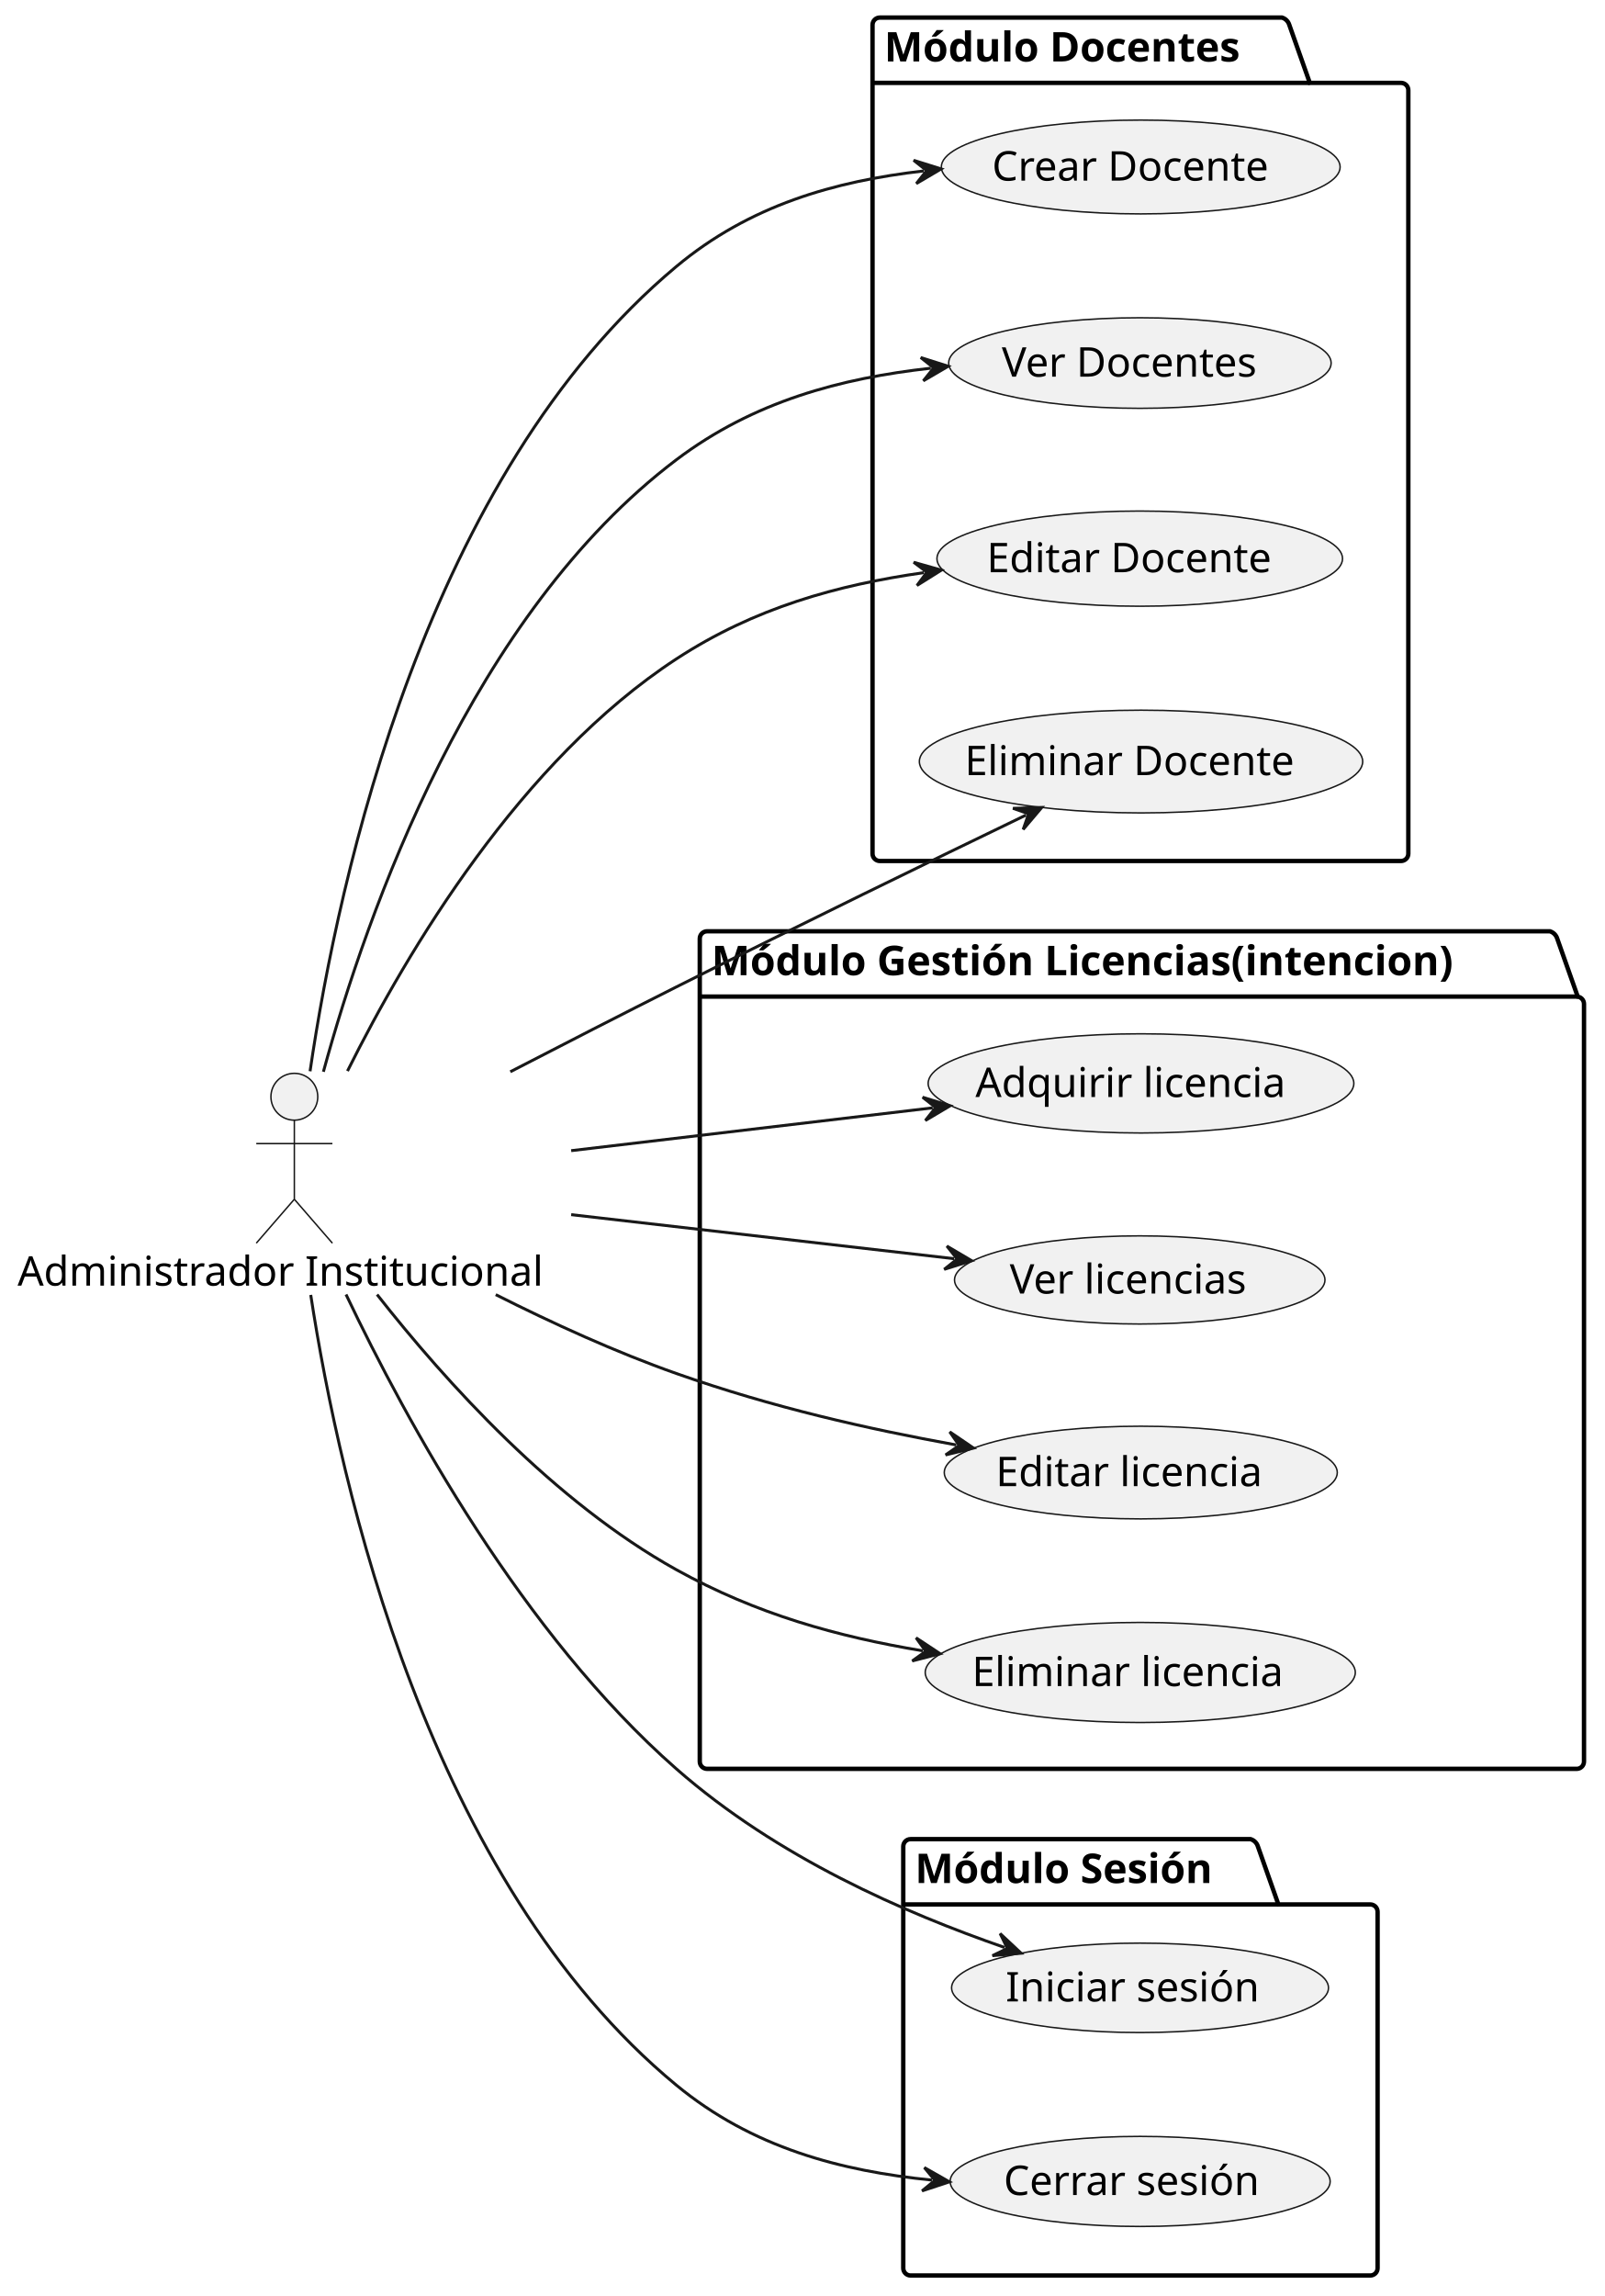
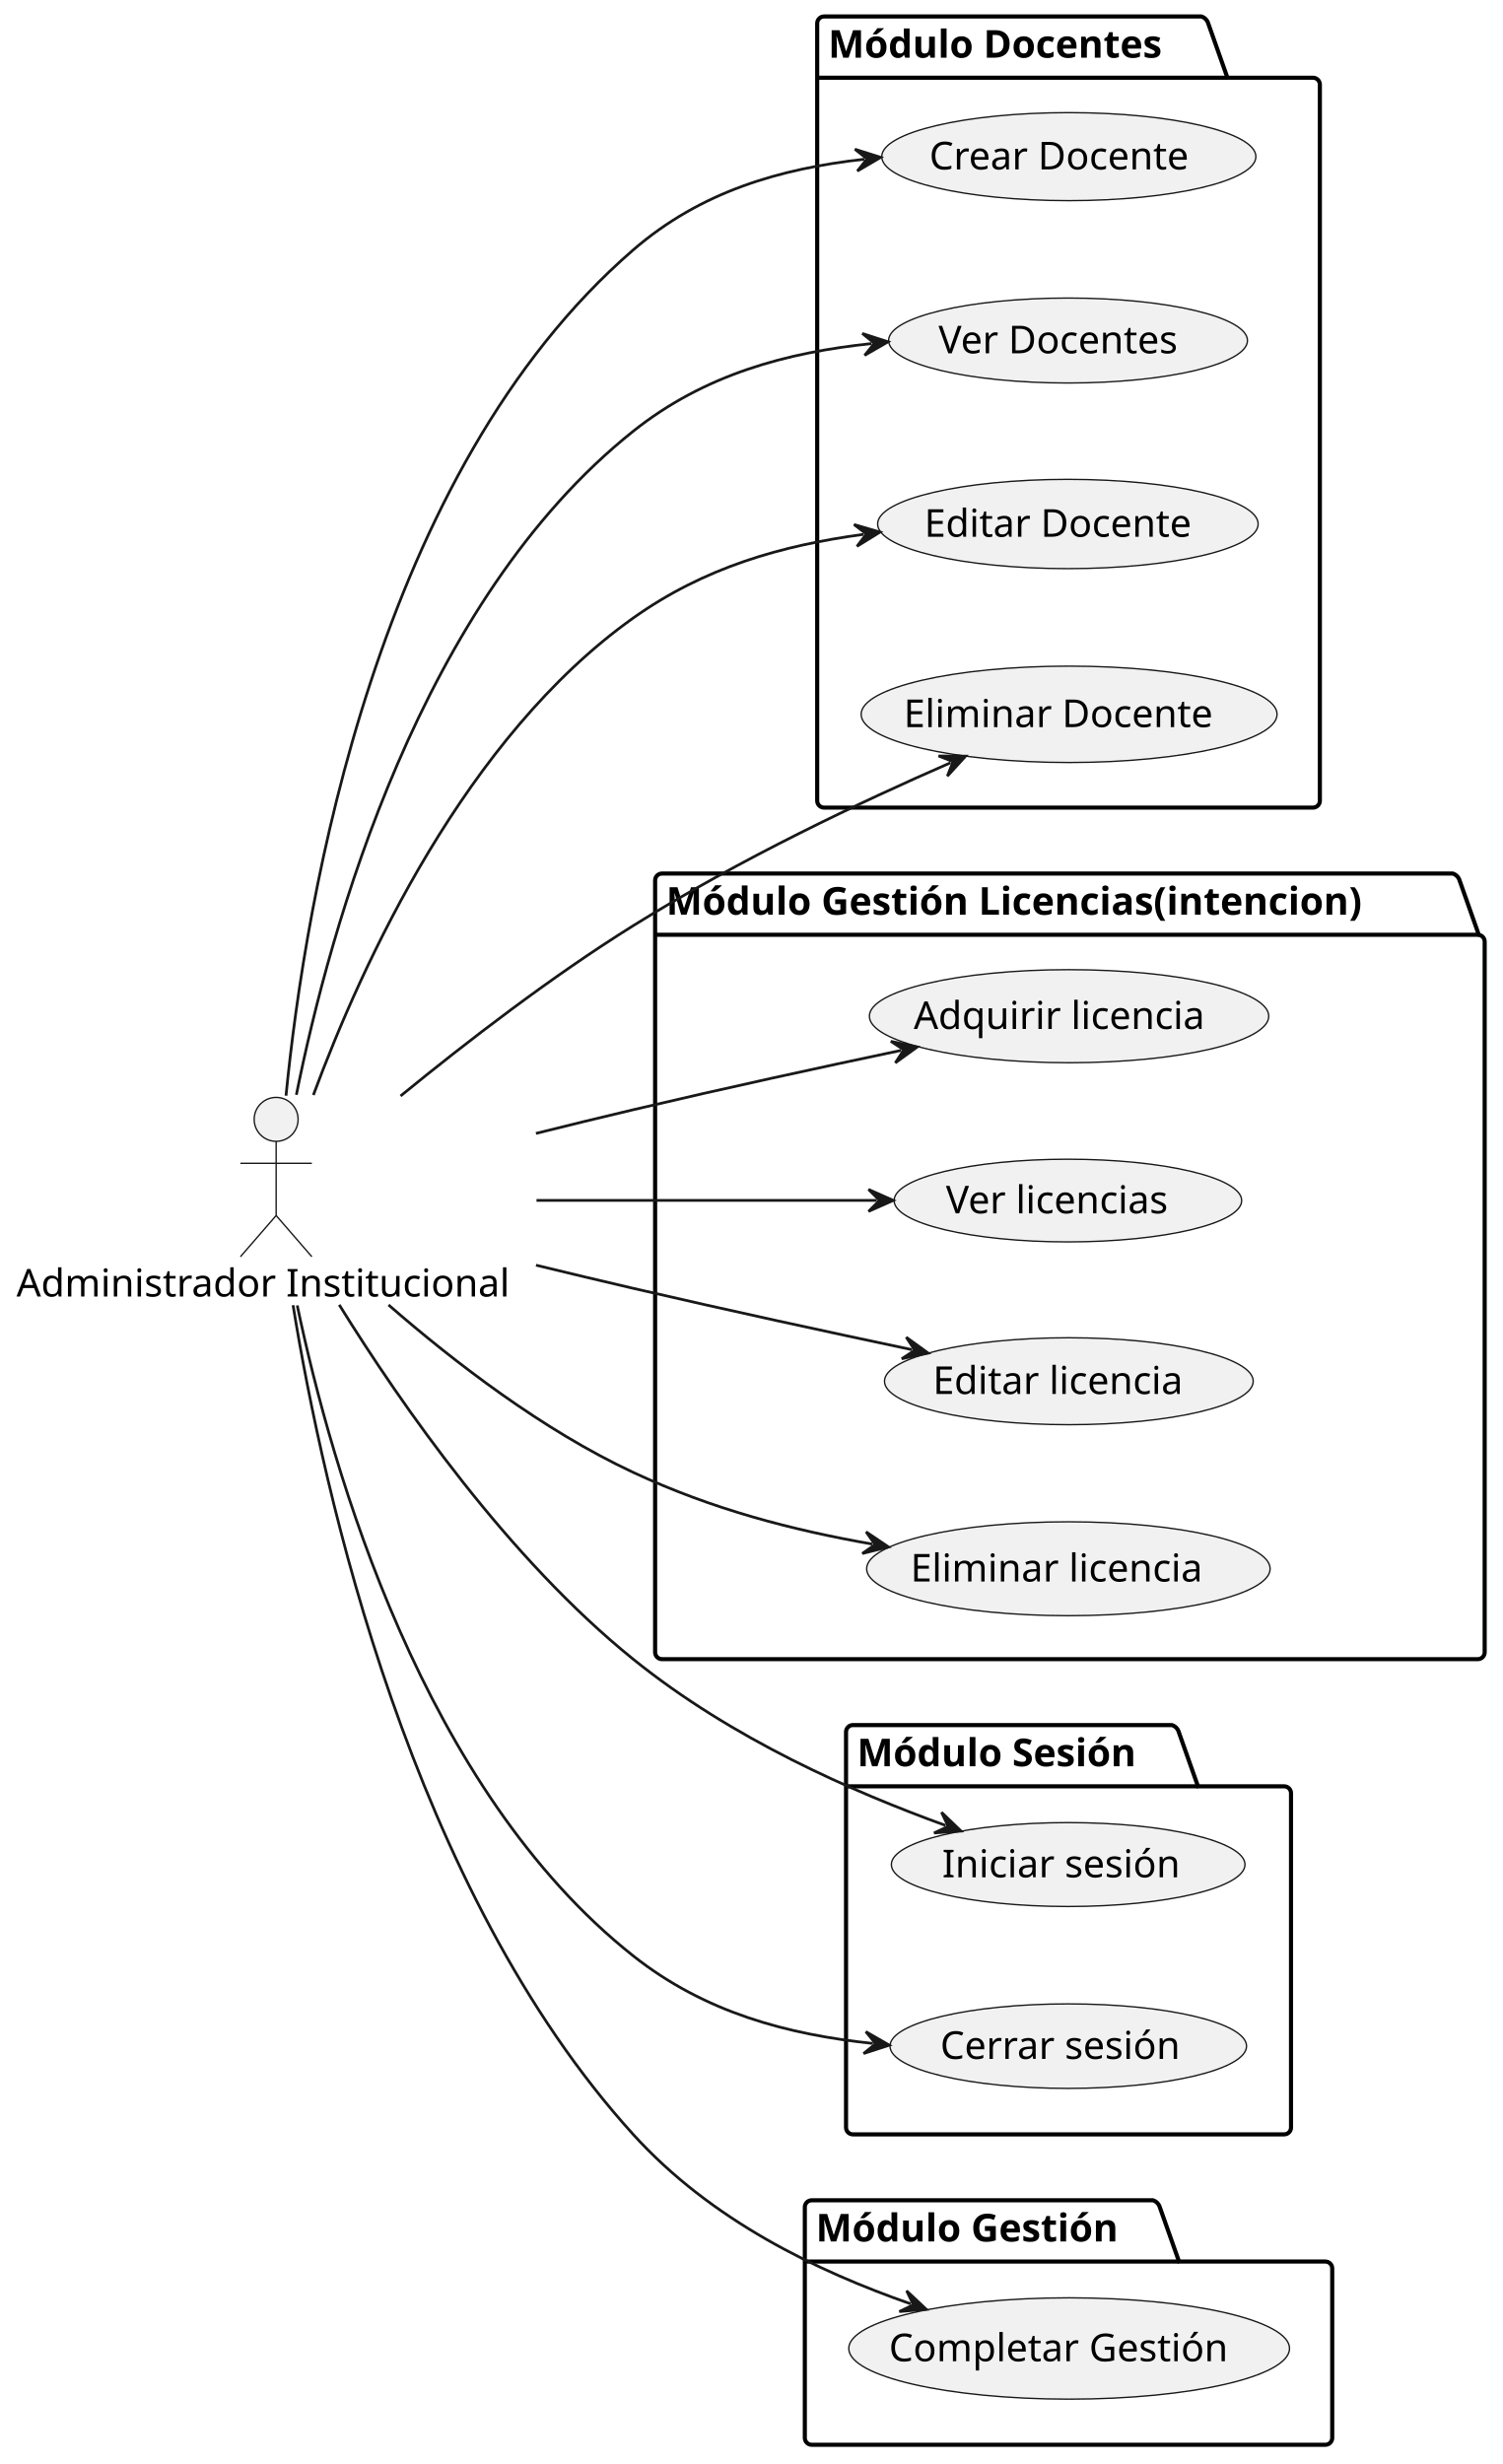
- <svg xmlns="http://www.w3.org/2000/svg" contentStyleType="text/css" data-diagram-type="DESCRIPTION" height="784px" preserveAspectRatio="none" style="width:548px;height:784px;background:#FFFFFF;" version="1.1" viewBox="0 0 548 784" width="548px" zoomAndPan="magnify">
+ <svg xmlns="http://www.w3.org/2000/svg" contentStyleType="text/css" data-diagram-type="DESCRIPTION" height="897px" preserveAspectRatio="none" style="width:547px;height:897px;background:#FFFFFF;" version="1.1" viewBox="0 0 547 897" width="547px" zoomAndPan="magnify">
  <defs />
  <g>
    <g class="cluster" data-entity="M.dulo Docentes" data-source-line="5" data-uid="ent0003" id="cluster_M.dulo Docentes">
-       <path d="M300.5,6 L437.85,6 A3.75,3.75 0 0 1 440.35,8.5 L447.35,28.297 L478.5,28.297 A2.5,2.5 0 0 1 481,30.797 L481,291.5 A2.5,2.5 0 0 1 478.5,294 L300.5,294 A2.5,2.5 0 0 1 298,291.5 L298,8.5 A2.5,2.5 0 0 1 300.5,6" fill="none" style="stroke:#000000;stroke-width:1.5;" />
-       <line style="stroke:#000000;stroke-width:1.5;" x1="298" x2="447.35" y1="28.297" y2="28.297" />
-       <text fill="#000000" font-family="sans-serif" font-size="14" font-weight="bold" lengthAdjust="spacing" textLength="136.35" x="302" y="20.995">Módulo Docentes</text>
+       <path d="M300,6 L437.35,6 A3.75,3.75 0 0 1 439.85,8.5 L446.85,28.297 L478,28.297 A2.5,2.5 0 0 1 480.5,30.797 L480.5,291.5 A2.5,2.5 0 0 1 478,294 L300,294 A2.5,2.5 0 0 1 297.5,291.5 L297.5,8.5 A2.5,2.5 0 0 1 300,6" fill="none" style="stroke:#000000;stroke-width:1.5;" />
+       <line style="stroke:#000000;stroke-width:1.5;" x1="297.5" x2="446.85" y1="28.297" y2="28.297" />
+       <text fill="#000000" font-family="sans-serif" font-size="14" font-weight="bold" lengthAdjust="spacing" textLength="136.35" x="301.5" y="20.995">Módulo Docentes</text>
    </g>
    <g class="cluster" data-entity="M.dulo Gesti.n Licencias.intencion." data-source-line="12" data-uid="ent0008" id="cluster_M.dulo Gesti.n Licencias.intencion.">
-       <path d="M241.5,318 L529.356,318 A3.75,3.75 0 0 1 531.856,320.5 L538.856,340.297 L538.5,340.297 A2.5,2.5 0 0 1 541,342.797 L541,601.5 A2.5,2.5 0 0 1 538.5,604 L241.5,604 A2.5,2.5 0 0 1 239,601.5 L239,320.5 A2.5,2.5 0 0 1 241.5,318" fill="none" style="stroke:#000000;stroke-width:1.5;" />
-       <line style="stroke:#000000;stroke-width:1.5;" x1="239" x2="538.856" y1="340.297" y2="340.297" />
-       <text fill="#000000" font-family="sans-serif" font-size="14" font-weight="bold" lengthAdjust="spacing" textLength="286.856" x="243" y="332.995">Módulo Gestión Licencias(intencion)</text>
+       <path d="M241,318 L528.856,318 A3.75,3.75 0 0 1 531.356,320.5 L538.356,340.297 L538,340.297 A2.5,2.5 0 0 1 540.5,342.797 L540.5,601.5 A2.5,2.5 0 0 1 538,604 L241,604 A2.5,2.5 0 0 1 238.5,601.5 L238.5,320.5 A2.5,2.5 0 0 1 241,318" fill="none" style="stroke:#000000;stroke-width:1.5;" />
+       <line style="stroke:#000000;stroke-width:1.5;" x1="238.5" x2="538.356" y1="340.297" y2="340.297" />
+       <text fill="#000000" font-family="sans-serif" font-size="14" font-weight="bold" lengthAdjust="spacing" textLength="286.856" x="242.5" y="332.995">Módulo Gestión Licencias(intencion)</text>
    </g>
    <g class="cluster" data-entity="M.dulo Sesi.n" data-source-line="19" data-uid="ent0013" id="cluster_M.dulo Sesi.n">
-       <path d="M311,628 L427.124,628 A3.75,3.75 0 0 1 429.624,630.5 L436.624,650.297 L468,650.297 A2.5,2.5 0 0 1 470.5,652.797 L470.5,774.5 A2.5,2.5 0 0 1 468,777 L311,777 A2.5,2.5 0 0 1 308.5,774.5 L308.5,630.5 A2.5,2.5 0 0 1 311,628" fill="none" style="stroke:#000000;stroke-width:1.5;" />
-       <line style="stroke:#000000;stroke-width:1.5;" x1="308.5" x2="436.624" y1="650.297" y2="650.297" />
-       <text fill="#000000" font-family="sans-serif" font-size="14" font-weight="bold" lengthAdjust="spacing" textLength="115.124" x="312.5" y="642.995">Módulo Sesión</text>
+       <path d="M310.5,628 L426.624,628 A3.75,3.75 0 0 1 429.124,630.5 L436.124,650.297 L467.5,650.297 A2.5,2.5 0 0 1 470,652.797 L470,774.5 A2.5,2.5 0 0 1 467.5,777 L310.5,777 A2.5,2.5 0 0 1 308,774.5 L308,630.5 A2.5,2.5 0 0 1 310.5,628" fill="none" style="stroke:#000000;stroke-width:1.5;" />
+       <line style="stroke:#000000;stroke-width:1.5;" x1="308" x2="436.124" y1="650.297" y2="650.297" />
+       <text fill="#000000" font-family="sans-serif" font-size="14" font-weight="bold" lengthAdjust="spacing" textLength="115.124" x="312" y="642.995">Módulo Sesión</text>
+     </g>
+     <g class="cluster" data-entity="M.dulo Gesti.n" data-source-line="23" data-uid="ent0016" id="cluster_M.dulo Gesti.n">
+       <path d="M295.5,801 L419.725,801 A3.75,3.75 0 0 1 422.225,803.5 L429.225,823.297 L482.5,823.297 A2.5,2.5 0 0 1 485,825.797 L485,887.5 A2.5,2.5 0 0 1 482.5,890 L295.5,890 A2.5,2.5 0 0 1 293,887.5 L293,803.5 A2.5,2.5 0 0 1 295.5,801" fill="none" style="stroke:#000000;stroke-width:1.5;" />
+       <line style="stroke:#000000;stroke-width:1.5;" x1="293" x2="429.225" y1="823.297" y2="823.297" />
+       <text fill="#000000" font-family="sans-serif" font-size="14" font-weight="bold" lengthAdjust="spacing" textLength="123.225" x="297" y="815.995">Módulo Gestión</text>
    </g>
    <g class="entity" data-entity="UC32" data-source-line="6" data-uid="ent0004" id="entity_UC32">
-       <ellipse cx="389.605" cy="57.021" fill="#F1F1F1" rx="68.105" ry="16.021" style="stroke:#181818;stroke-width:0.5;" />
-       <text fill="#000000" font-family="sans-serif" font-size="14" lengthAdjust="spacing" textLength="101.561" x="338.824" y="61.669">Crear Docente</text>
+       <ellipse cx="389.105" cy="57.021" fill="#F1F1F1" rx="68.105" ry="16.021" style="stroke:#181818;stroke-width:0.5;" />
+       <text fill="#000000" font-family="sans-serif" font-size="14" lengthAdjust="spacing" textLength="101.561" x="338.324" y="61.669">Crear Docente</text>
    </g>
    <g class="entity" data-entity="UC33" data-source-line="7" data-uid="ent0005" id="entity_UC33">
-       <ellipse cx="389.322" cy="123.965" fill="#F1F1F1" rx="65.323" ry="15.464" style="stroke:#181818;stroke-width:0.5;" />
-       <text fill="#000000" font-family="sans-serif" font-size="14" lengthAdjust="spacing" textLength="94.322" x="342.161" y="128.613">Ver Docentes</text>
+       <ellipse cx="388.822" cy="123.965" fill="#F1F1F1" rx="65.323" ry="15.464" style="stroke:#181818;stroke-width:0.5;" />
+       <text fill="#000000" font-family="sans-serif" font-size="14" lengthAdjust="spacing" textLength="94.322" x="341.661" y="128.613">Ver Docentes</text>
    </g>
    <g class="entity" data-entity="UC34" data-source-line="8" data-uid="ent0006" id="entity_UC34">
-       <ellipse cx="389.268" cy="190.754" fill="#F1F1F1" rx="69.268" ry="16.254" style="stroke:#181818;stroke-width:0.5;" />
-       <text fill="#000000" font-family="sans-serif" font-size="14" lengthAdjust="spacing" textLength="104.528" x="337.004" y="195.402">Editar Docente</text>
+       <ellipse cx="388.768" cy="190.754" fill="#F1F1F1" rx="69.268" ry="16.254" style="stroke:#181818;stroke-width:0.5;" />
+       <text fill="#000000" font-family="sans-serif" font-size="14" lengthAdjust="spacing" textLength="104.528" x="336.504" y="195.402">Editar Docente</text>
    </g>
    <g class="entity" data-entity="UC35" data-source-line="9" data-uid="ent0007" id="entity_UC35">
-       <ellipse cx="389.708" cy="260.042" fill="#F1F1F1" rx="75.708" ry="17.542" style="stroke:#181818;stroke-width:0.5;" />
-       <text fill="#000000" font-family="sans-serif" font-size="14" lengthAdjust="spacing" textLength="120.442" x="329.487" y="264.69">Eliminar Docente</text>
+       <ellipse cx="389.208" cy="260.042" fill="#F1F1F1" rx="75.708" ry="17.542" style="stroke:#181818;stroke-width:0.5;" />
+       <text fill="#000000" font-family="sans-serif" font-size="14" lengthAdjust="spacing" textLength="120.442" x="328.987" y="264.69">Eliminar Docente</text>
    </g>
    <g class="entity" data-entity="UC36" data-source-line="13" data-uid="ent0009" id="entity_UC36">
-       <ellipse cx="389.696" cy="369.939" fill="#F1F1F1" rx="72.696" ry="16.939" style="stroke:#181818;stroke-width:0.5;" />
-       <text fill="#000000" font-family="sans-serif" font-size="14" lengthAdjust="spacing" textLength="113.094" x="333.149" y="374.588">Adquirir licencia</text>
+       <ellipse cx="389.196" cy="369.939" fill="#F1F1F1" rx="72.696" ry="16.939" style="stroke:#181818;stroke-width:0.5;" />
+       <text fill="#000000" font-family="sans-serif" font-size="14" lengthAdjust="spacing" textLength="113.094" x="332.649" y="374.588">Adquirir licencia</text>
    </g>
    <g class="entity" data-entity="UC37" data-source-line="14" data-uid="ent0010" id="entity_UC37">
-       <ellipse cx="389.267" cy="437.053" fill="#F1F1F1" rx="63.267" ry="15.053" style="stroke:#181818;stroke-width:0.5;" />
-       <text fill="#000000" font-family="sans-serif" font-size="14" lengthAdjust="spacing" textLength="88.819" x="344.858" y="441.702">Ver licencias</text>
+       <ellipse cx="388.767" cy="437.053" fill="#F1F1F1" rx="63.267" ry="15.053" style="stroke:#181818;stroke-width:0.5;" />
+       <text fill="#000000" font-family="sans-serif" font-size="14" lengthAdjust="spacing" textLength="88.819" x="344.358" y="441.702">Ver licencias</text>
    </g>
    <g class="entity" data-entity="UC38" data-source-line="15" data-uid="ent0011" id="entity_UC38">
-       <ellipse cx="389.62" cy="502.824" fill="#F1F1F1" rx="67.121" ry="15.824" style="stroke:#181818;stroke-width:0.5;" />
-       <text fill="#000000" font-family="sans-serif" font-size="14" lengthAdjust="spacing" textLength="99.025" x="340.108" y="507.473">Editar licencia</text>
+       <ellipse cx="389.12" cy="502.824" fill="#F1F1F1" rx="67.121" ry="15.824" style="stroke:#181818;stroke-width:0.5;" />
+       <text fill="#000000" font-family="sans-serif" font-size="14" lengthAdjust="spacing" textLength="99.025" x="339.608" y="507.473">Editar licencia</text>
    </g>
    <g class="entity" data-entity="UC39" data-source-line="16" data-uid="ent0012" id="entity_UC39">
-       <ellipse cx="389.446" cy="571.089" fill="#F1F1F1" rx="73.446" ry="17.089" style="stroke:#181818;stroke-width:0.5;" />
-       <text fill="#000000" font-family="sans-serif" font-size="14" lengthAdjust="spacing" textLength="114.939" x="331.977" y="575.738">Eliminar licencia</text>
+       <ellipse cx="388.946" cy="571.089" fill="#F1F1F1" rx="73.446" ry="17.089" style="stroke:#181818;stroke-width:0.5;" />
+       <text fill="#000000" font-family="sans-serif" font-size="14" lengthAdjust="spacing" textLength="114.939" x="331.477" y="575.738">Eliminar licencia</text>
    </g>
    <g class="entity" data-entity="UC41" data-source-line="20" data-uid="ent0014" id="entity_UC41">
-       <ellipse cx="389.371" cy="678.774" fill="#F1F1F1" rx="64.371" ry="15.274" style="stroke:#181818;stroke-width:0.5;" />
-       <text fill="#000000" font-family="sans-serif" font-size="14" lengthAdjust="spacing" textLength="91.793" x="343.475" y="683.423">Iniciar sesión</text>
+       <ellipse cx="388.871" cy="678.774" fill="#F1F1F1" rx="64.371" ry="15.274" style="stroke:#181818;stroke-width:0.5;" />
+       <text fill="#000000" font-family="sans-serif" font-size="14" lengthAdjust="spacing" textLength="91.793" x="342.975" y="683.423">Iniciar sesión</text>
    </g>
    <g class="entity" data-entity="UC42" data-source-line="21" data-uid="ent0015" id="entity_UC42">
-       <ellipse cx="389.405" cy="744.881" fill="#F1F1F1" rx="64.905" ry="15.381" style="stroke:#181818;stroke-width:0.5;" />
-       <text fill="#000000" font-family="sans-serif" font-size="14" lengthAdjust="spacing" textLength="93.215" x="342.797" y="749.529">Cerrar sesión</text>
+       <ellipse cx="388.905" cy="744.881" fill="#F1F1F1" rx="64.905" ry="15.381" style="stroke:#181818;stroke-width:0.5;" />
+       <text fill="#000000" font-family="sans-serif" font-size="14" lengthAdjust="spacing" textLength="93.215" x="342.297" y="749.529">Cerrar sesión</text>
+     </g>
+     <g class="entity" data-entity="UC13" data-source-line="24" data-uid="ent0017" id="entity_UC13">
+       <ellipse cx="389.229" cy="854.946" fill="#F1F1F1" rx="80.229" ry="18.446" style="stroke:#181818;stroke-width:0.5;" />
+       <text fill="#000000" font-family="sans-serif" font-size="14" lengthAdjust="spacing" textLength="131.216" x="323.621" y="859.594">Completar Gestión</text>
    </g>
    <g class="entity" data-entity="admin" data-source-line="3" data-uid="ent0002" id="entity_admin">
-       <ellipse cx="100.531" cy="374.5" fill="#F1F1F1" rx="8" ry="8" style="stroke:#181818;stroke-width:0.5;" />
-       <path d="M100.531,382.5 L100.531,409.5 M87.531,390.5 L113.531,390.5 M100.531,409.5 L87.531,424.5 M100.531,409.5 L113.531,424.5" fill="none" style="stroke:#181818;stroke-width:0.5;" />
-       <text fill="#000000" font-family="sans-serif" font-size="14" lengthAdjust="spacing" textLength="189.061" x="6" y="438.995">Administrador Institucional</text>
+       <ellipse cx="100.531" cy="407.5" fill="#F1F1F1" rx="8" ry="8" style="stroke:#181818;stroke-width:0.5;" />
+       <path d="M100.531,415.5 L100.531,442.5 M87.531,423.5 L113.531,423.5 M100.531,442.5 L87.531,457.5 M100.531,442.5 L113.531,457.5" fill="none" style="stroke:#181818;stroke-width:0.5;" />
+       <text fill="#000000" font-family="sans-serif" font-size="14" lengthAdjust="spacing" textLength="189.061" x="6" y="471.995">Administrador Institucional</text>
    </g>
-     <g class="link" data-entity-1="admin" data-entity-2="UC32" data-source-line="24" data-uid="lnk16" id="link_admin_UC32">
-       <path d="M105.9,365.8 C115.67,299.25 145.56,162.32 231,91 C256.02,70.12 284.919,61.886 315.489,58.366" fill="none" id="admin-to-UC32" style="stroke:#181818;stroke-width:1;" />
-       <polygon fill="#181818" points="321.45,57.68,312.051,54.736,316.483,58.252,312.967,62.683,321.45,57.68" style="stroke:#181818;stroke-width:1;" />
+     <g class="link" data-entity-1="admin" data-entity-2="UC13" data-source-line="28" data-uid="lnk18" id="link_admin_UC13">
+       <path d="M106.69,475.16 C117.8,543.53 149.79,688.04 230.5,777 C259,808.41 297.317,826.727 331.567,838.717" fill="none" id="admin-to-UC13" style="stroke:#181818;stroke-width:1;" />
+       <polygon fill="#181818" points="337.23,840.7,330.057,833.951,332.511,839.048,327.414,841.502,337.23,840.7" style="stroke:#181818;stroke-width:1;" />
    </g>
-     <g class="link" data-entity-1="admin" data-entity-2="UC33" data-source-line="25" data-uid="lnk17" id="link_admin_UC33">
-       <path d="M110.45,365.97 C125.5,310.88 161.28,209.7 231,157 C257.41,137.04 287.157,129.155 317.897,125.725" fill="none" id="admin-to-UC33" style="stroke:#181818;stroke-width:1;" />
-       <polygon fill="#181818" points="323.86,125.06,314.472,122.083,318.891,125.615,315.359,130.033,323.86,125.06" style="stroke:#181818;stroke-width:1;" />
+     <g class="link" data-entity-1="admin" data-entity-2="UC32" data-source-line="29" data-uid="lnk19" id="link_admin_UC32">
+       <path d="M104.12,398.88 C111.19,327.1 137.05,171.85 230.5,91 C255.14,69.68 284.017,61.388 314.657,57.958" fill="none" id="admin-to-UC32" style="stroke:#181818;stroke-width:1;" />
+       <polygon fill="#181818" points="320.62,57.29,311.231,54.316,315.651,57.846,312.121,62.266,320.62,57.29" style="stroke:#181818;stroke-width:1;" />
    </g>
-     <g class="link" data-entity-1="admin" data-entity-2="UC34" data-source-line="26" data-uid="lnk18" id="link_admin_UC34">
-       <path d="M118.68,365.72 C139.3,324.35 177.85,259.71 231,225 C257.7,207.56 285.91,199.757 315.59,195.527" fill="none" id="admin-to-UC34" style="stroke:#181818;stroke-width:1;" />
-       <polygon fill="#181818" points="321.53,194.68,312.056,191.99,316.58,195.386,313.184,199.91,321.53,194.68" style="stroke:#181818;stroke-width:1;" />
+     <g class="link" data-entity-1="admin" data-entity-2="UC33" data-source-line="30" data-uid="lnk20" id="link_admin_UC33">
+       <path d="M107.89,398.57 C120.18,337.45 153.06,218.7 230.5,157 C256.5,136.28 286.393,128.317 317.333,125.067" fill="none" id="admin-to-UC33" style="stroke:#181818;stroke-width:1;" />
+       <polygon fill="#181818" points="323.3,124.44,313.931,121.402,318.327,124.962,314.767,129.358,323.3,124.44" style="stroke:#181818;stroke-width:1;" />
    </g>
-     <g class="link" data-entity-1="admin" data-entity-2="UC35" data-source-line="27" data-uid="lnk19" id="link_admin_UC35">
-       <path d="M174.29,365.97 C192.75,356.43 212.57,346.27 231,337 C273.96,315.39 318.486,293.728 350.416,278.318" fill="none" id="admin-to-UC35" style="stroke:#181818;stroke-width:1;" />
-       <polygon fill="#181818" points="355.82,275.71,345.976,276.019,351.317,277.883,349.453,283.224,355.82,275.71" style="stroke:#181818;stroke-width:1;" />
+     <g class="link" data-entity-1="admin" data-entity-2="UC34" data-source-line="31" data-uid="lnk21" id="link_admin_UC34">
+       <path d="M114.08,398.64 C131.99,350.31 169.59,268.33 230.5,225 C256.48,206.51 284.614,198.556 314.424,194.516" fill="none" id="admin-to-UC34" style="stroke:#181818;stroke-width:1;" />
+       <polygon fill="#181818" points="320.37,193.71,310.914,190.955,315.415,194.381,311.989,198.882,320.37,193.71" style="stroke:#181818;stroke-width:1;" />
    </g>
-     <g class="link" data-entity-1="admin" data-entity-2="UC36" data-source-line="28" data-uid="lnk20" id="link_admin_UC36">
-       <path d="M195.08,392.91 C237.44,387.9 280.482,382.796 318.562,378.286" fill="none" id="admin-to-UC36" style="stroke:#181818;stroke-width:1;" />
-       <polygon fill="#181818" points="324.52,377.58,315.112,374.666,319.555,378.168,316.053,382.611,324.52,377.58" style="stroke:#181818;stroke-width:1;" />
+     <g class="link" data-entity-1="admin" data-entity-2="UC35" data-source-line="32" data-uid="lnk22" id="link_admin_UC35">
+       <path d="M145.82,398.99 C169.98,379.23 200.92,355.43 230.5,337 C270.16,312.3 313.382,291.942 346.042,277.672" fill="none" id="admin-to-UC35" style="stroke:#181818;stroke-width:1;" />
+       <polygon fill="#181818" points="351.54,275.27,341.691,275.208,346.958,277.272,344.894,282.539,351.54,275.27" style="stroke:#181818;stroke-width:1;" />
    </g>
-     <g class="link" data-entity-1="admin" data-entity-2="UC37" data-source-line="29" data-uid="lnk21" id="link_admin_UC37">
-       <path d="M195.08,414.76 C240.23,419.95 286.939,425.325 325.919,429.805" fill="none" id="admin-to-UC37" style="stroke:#181818;stroke-width:1;" />
-       <polygon fill="#181818" points="331.88,430.49,323.396,425.488,326.913,429.919,322.482,433.436,331.88,430.49" style="stroke:#181818;stroke-width:1;" />
+     <g class="link" data-entity-1="admin" data-entity-2="UC36" data-source-line="33" data-uid="lnk23" id="link_admin_UC36">
+       <path d="M195.11,412.61 C207,409.64 219.02,406.71 230.5,404 C264.81,395.91 297.629,388.786 328.069,382.376" fill="none" id="admin-to-UC36" style="stroke:#181818;stroke-width:1;" />
+       <polygon fill="#181818" points="333.94,381.14,324.309,379.08,329.047,382.17,325.957,386.909,333.94,381.14" style="stroke:#181818;stroke-width:1;" />
    </g>
-     <g class="link" data-entity-1="admin" data-entity-2="UC38" data-source-line="30" data-uid="lnk22" id="link_admin_UC38">
-       <path d="M169.31,442.07 C188.79,451.89 210.36,461.72 231,469 C263.85,480.58 296.096,487.87 326.616,493.4" fill="none" id="admin-to-UC38" style="stroke:#181818;stroke-width:1;" />
-       <polygon fill="#181818" points="332.52,494.47,324.377,488.93,327.6,493.579,322.951,496.801,332.52,494.47" style="stroke:#181818;stroke-width:1;" />
+     <g class="link" data-entity-1="admin" data-entity-2="UC37" data-source-line="34" data-uid="lnk24" id="link_admin_UC37">
+       <path d="M195.31,437 C237.9,437 281.15,437 319.19,437" fill="none" id="admin-to-UC37" style="stroke:#181818;stroke-width:1;" />
+       <polygon fill="#181818" points="325.19,437,316.19,433,320.19,437,316.19,441,325.19,437" style="stroke:#181818;stroke-width:1;" />
    </g>
-     <g class="link" data-entity-1="admin" data-entity-2="UC39" data-source-line="31" data-uid="lnk23" id="link_admin_UC39">
-       <path d="M128.78,442.04 C152.42,472.15 189.32,512.86 231,536 C258.43,551.23 286.082,558.842 315.182,563.702" fill="none" id="admin-to-UC39" style="stroke:#181818;stroke-width:1;" />
-       <polygon fill="#181818" points="321.1,564.69,312.882,559.262,316.168,563.866,311.564,567.153,321.1,564.69" style="stroke:#181818;stroke-width:1;" />
+     <g class="link" data-entity-1="admin" data-entity-2="UC38" data-source-line="35" data-uid="lnk25" id="link_admin_UC38">
+       <path d="M195.13,460.58 C207.02,463.47 219.04,466.34 230.5,469 C266.33,477.31 301.039,484.812 332.039,491.351" fill="none" id="admin-to-UC38" style="stroke:#181818;stroke-width:1;" />
+       <polygon fill="#181818" points="337.91,492.59,329.93,486.818,333.018,491.558,328.278,494.646,337.91,492.59" style="stroke:#181818;stroke-width:1;" />
    </g>
-     <g class="link" data-entity-1="admin" data-entity-2="UC41" data-source-line="32" data-uid="lnk24" id="link_admin_UC41">
-       <path d="M118.18,442.01 C139.08,485.93 178.61,558.02 231,604 C265.6,634.36 308.972,653.142 343.102,664.992" fill="none" id="admin-to-UC41" style="stroke:#181818;stroke-width:1;" />
-       <polygon fill="#181818" points="348.77,666.96,341.58,660.229,344.047,665.32,338.956,667.787,348.77,666.96" style="stroke:#181818;stroke-width:1;" />
+     <g class="link" data-entity-1="admin" data-entity-2="UC39" data-source-line="36" data-uid="lnk26" id="link_admin_UC39">
+       <path d="M141.44,475.04 C165.5,495.97 197.75,520.72 230.5,536 C259.56,549.56 288.231,556.947 317.571,562.127" fill="none" id="admin-to-UC39" style="stroke:#181818;stroke-width:1;" />
+       <polygon fill="#181818" points="323.48,563.17,315.312,557.666,318.556,562.301,313.922,565.544,323.48,563.17" style="stroke:#181818;stroke-width:1;" />
    </g>
-     <g class="link" data-entity-1="admin" data-entity-2="UC42" data-source-line="33" data-uid="lnk25" id="link_admin_UC42">
-       <path d="M106.13,442.17 C116.22,507.96 146.53,642.34 231,712 C256.86,733.33 287.119,741.326 318.299,744.426" fill="none" id="admin-to-UC42" style="stroke:#181818;stroke-width:1;" />
-       <polygon fill="#181818" points="324.27,745.02,315.71,740.149,319.295,744.525,314.918,748.11,324.27,745.02" style="stroke:#181818;stroke-width:1;" />
+     <g class="link" data-entity-1="admin" data-entity-2="UC41" data-source-line="37" data-uid="lnk27" id="link_admin_UC41">
+       <path d="M123.5,475.01 C146.38,511.86 185.16,567.43 230.5,604 C266.68,633.19 310.46,652.294 344.23,664.544" fill="none" id="admin-to-UC41" style="stroke:#181818;stroke-width:1;" />
+       <polygon fill="#181818" points="349.87,666.59,342.774,659.761,345.17,664.885,340.045,667.281,349.87,666.59" style="stroke:#181818;stroke-width:1;" />
+     </g>
+     <g class="link" data-entity-1="admin" data-entity-2="UC42" data-source-line="38" data-uid="lnk28" id="link_admin_UC42">
+       <path d="M108.21,475.24 C120.87,535.44 154.2,651.63 230.5,712 C256.68,732.72 286.773,740.655 317.783,743.905" fill="none" id="admin-to-UC42" style="stroke:#181818;stroke-width:1;" />
+       <polygon fill="#181818" points="323.75,744.53,315.216,739.614,318.777,744.009,314.382,747.57,323.75,744.53" style="stroke:#181818;stroke-width:1;" />
    </g>
  </g>
</svg>
